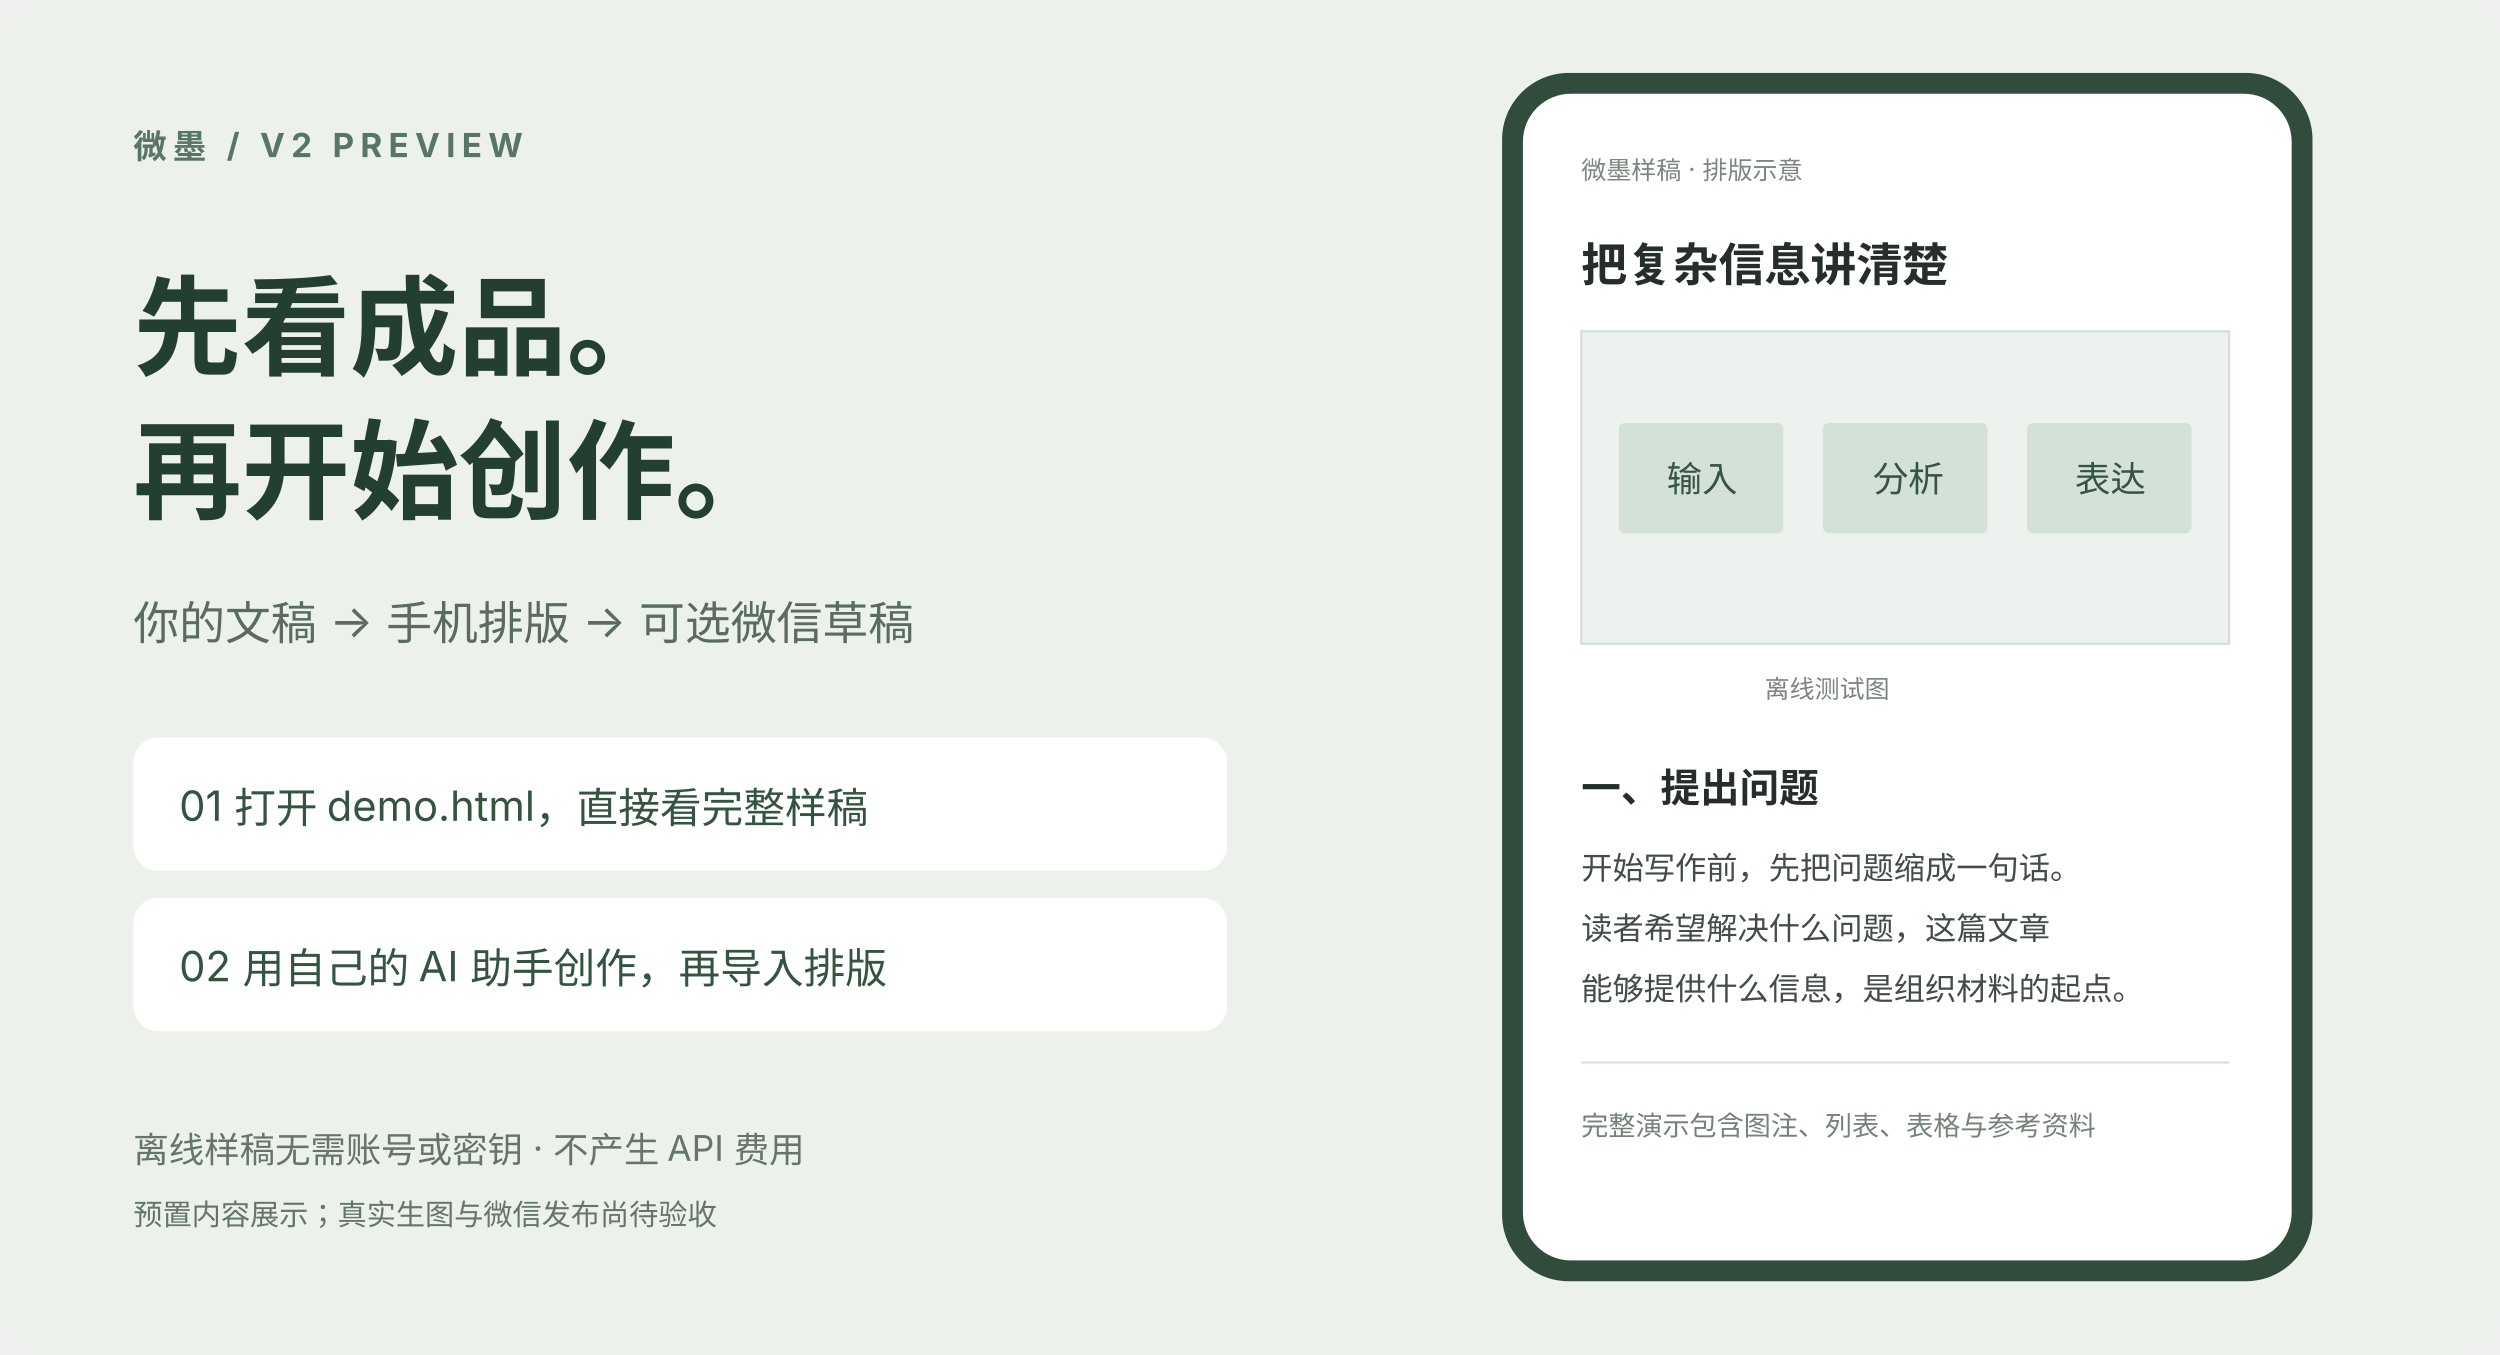
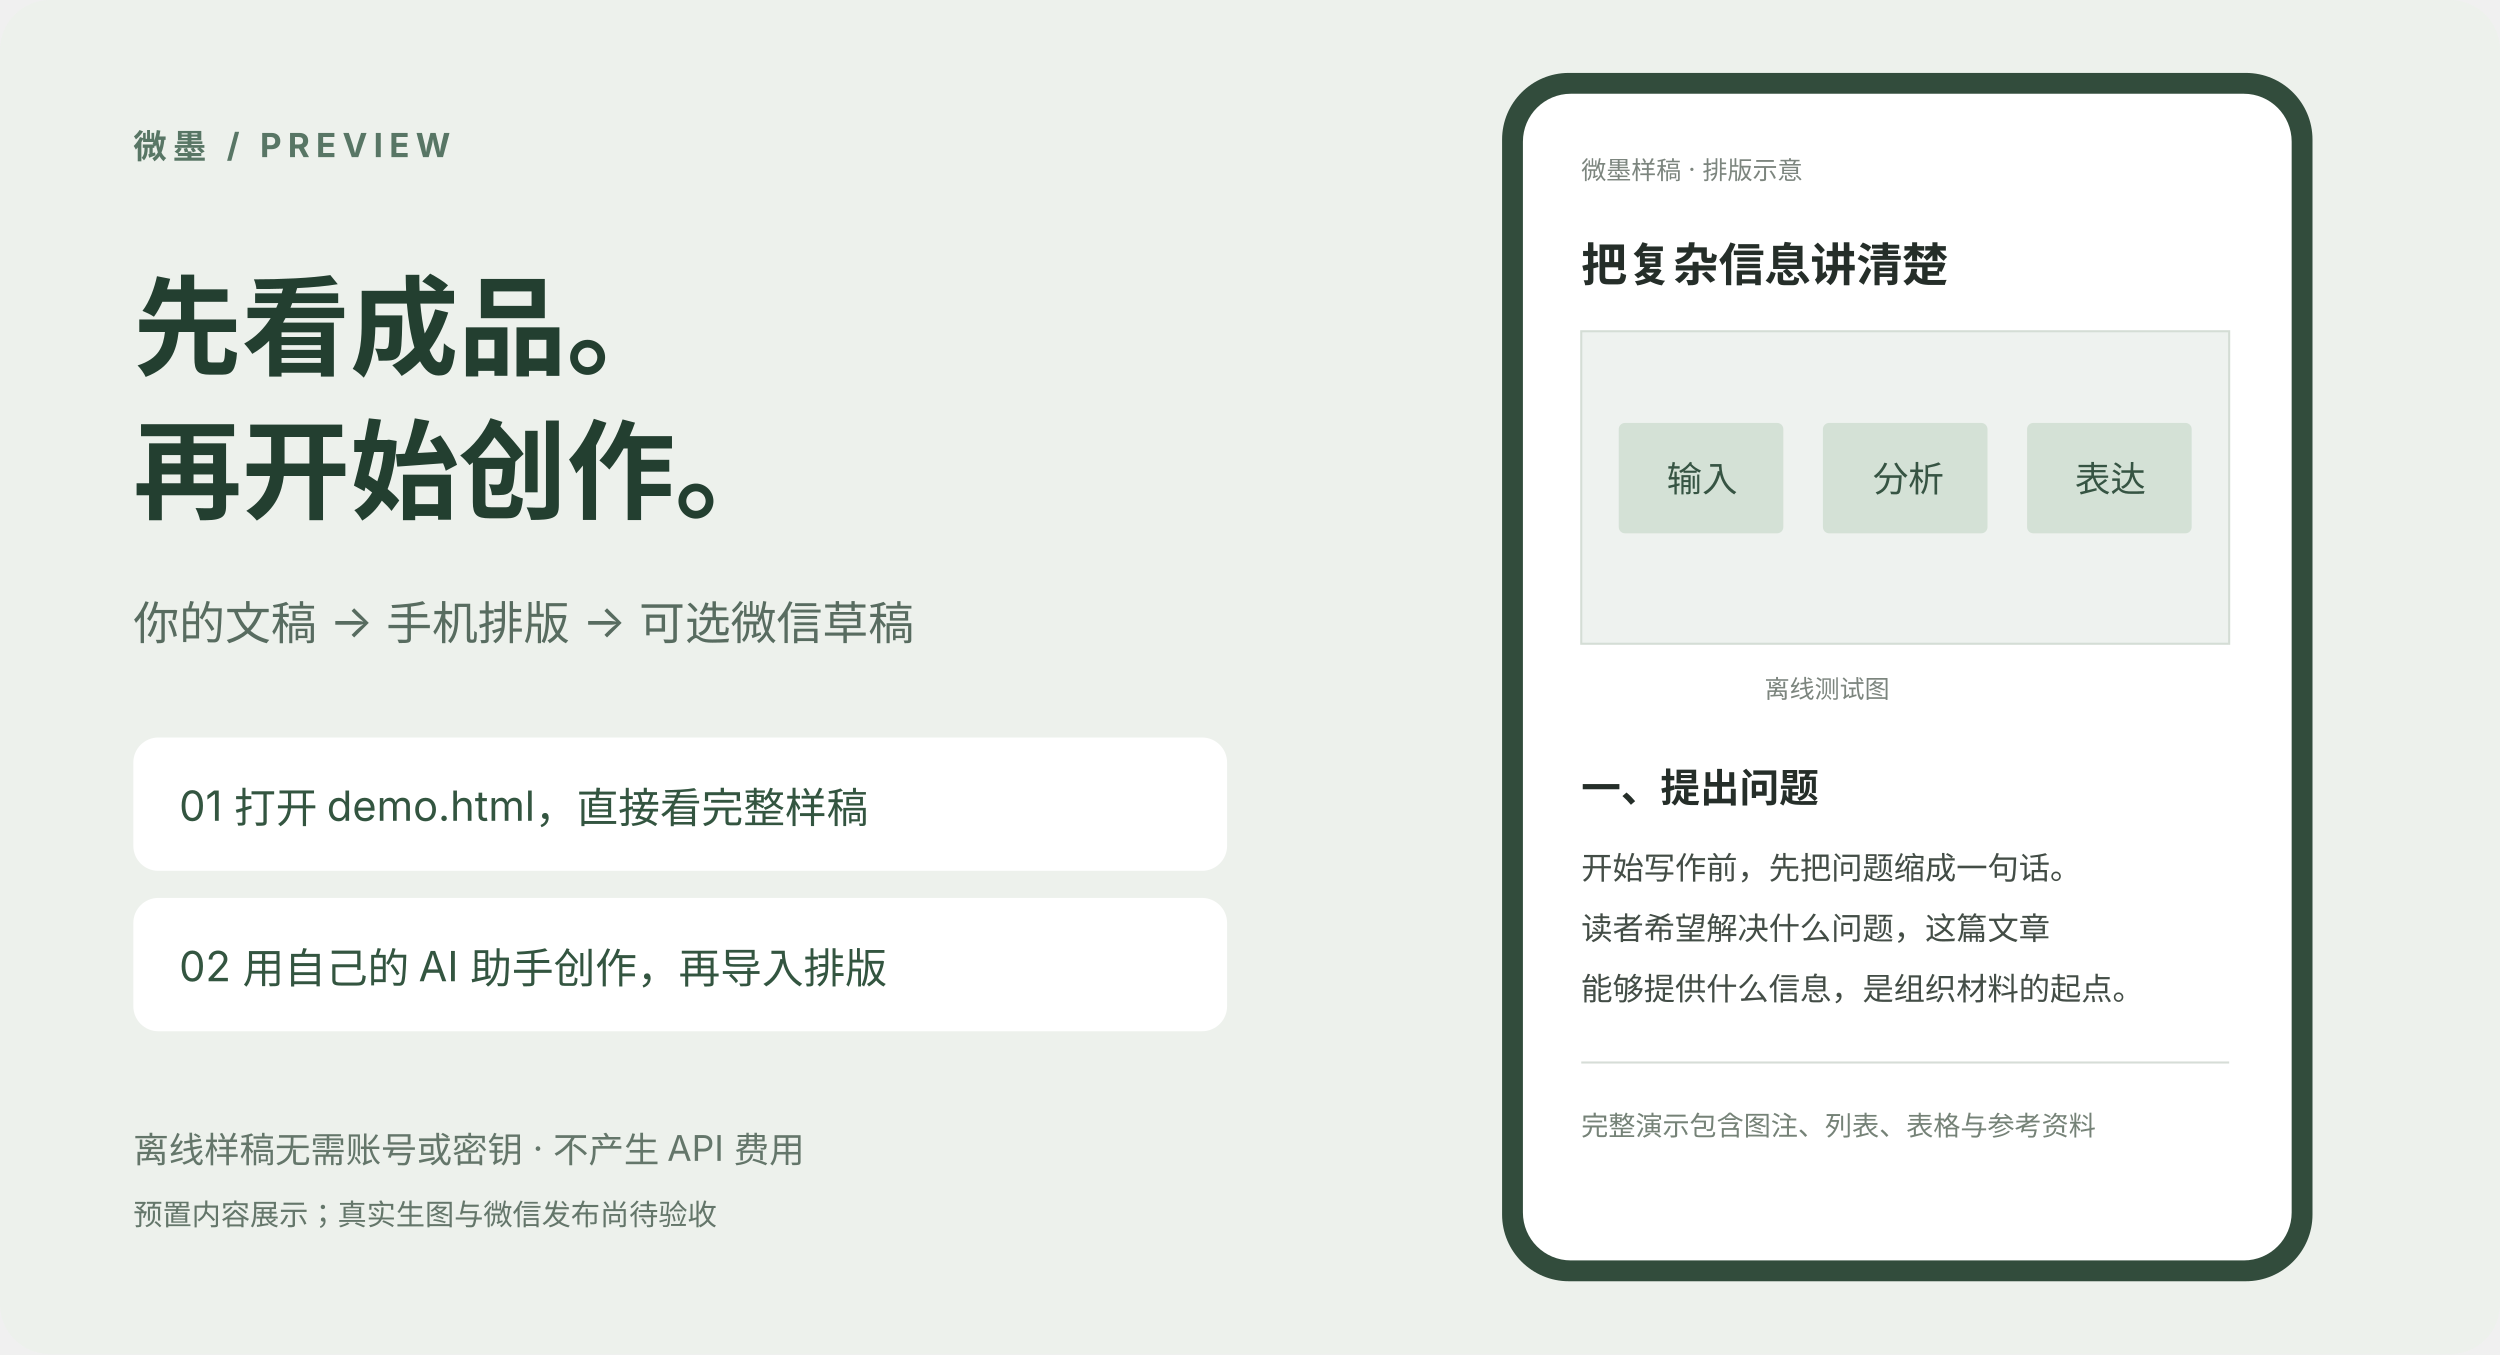
<svg xmlns="http://www.w3.org/2000/svg" width="1200" height="650" viewBox="0 0 1200 650">
  <rect width="1200" height="650" rx="24" fill="#edf1ec" />
  <g font-family="system-ui, -apple-system, PingFang SC, Microsoft YaHei, sans-serif">
-     <text x="64" y="76" font-size="16" font-weight="700" fill="#587665" letter-spacing="3">微墨 / V2 PREVIEW</text>
+     <text x="64" y="76" font-size="16" font-weight="700" fill="#587665" letter-spacing="3">微墨 / PREVIEW</text>
    <text x="64" y="176" font-size="52" font-weight="700" fill="#233f30">先看成品。</text>
    <text x="64" y="245" font-size="52" font-weight="700" fill="#233f30">再开始创作。</text>
    <text x="64" y="307" font-size="22" fill="#586c60">你的文稿 → 手机排版 → 可选微信草稿</text>
    <rect x="64" y="354" width="525" height="64" rx="12" fill="white" />
    <text x="86" y="394" font-size="20" fill="#335540">01  打开 demo.html，直接看完整样稿</text>
    <rect x="64" y="431" width="525" height="64" rx="12" fill="white" />
    <text x="86" y="471" font-size="20" fill="#335540">02  用自己的 AI 助手创作，再导入排版</text>
    <text x="64" y="558" font-size="17" fill="#64766a">离线样稿无需账号或密钥 · 不产生 API 费用</text>
    <text x="64" y="588" font-size="14" fill="#64766a">预置内容展示；真实生图与微信发布尚待验收</text>
    <rect x="721" y="35" width="389" height="580" rx="32" fill="#324c3c" />
    <rect x="731" y="45" width="369" height="560" rx="23" fill="white" />
    <text x="759" y="86" font-size="12" fill="#7c857e">微墨样稿 · 排版示意</text>
    <text x="759" y="135" font-size="22" fill="#252e29" font-weight="700">把复杂信息讲清楚</text>
    <rect x="759" y="159" width="311" height="150" fill="#eef2ef" stroke="#d4ddd5" />
    <g fill="#d4e1d6">
      <rect x="777" y="203" width="79" height="53" rx="3" />
      <rect x="875" y="203" width="79" height="53" rx="3" />
      <rect x="973" y="203" width="79" height="53" rx="3" />
    </g>
    <g font-size="17" fill="#365443">
      <text x="800" y="236">输入</text>
      <text x="899" y="236">分析</text>
      <text x="996" y="236">表达</text>
    </g>
    <text x="847" y="335" font-size="12" fill="#7c857e">离线测试图</text>
    <text x="759" y="385" font-size="19" font-weight="700" fill="#252e29">一、提出问题</text>
    <g font-size="15" fill="#434d46">
      <text x="759" y="422">开始写作前，先把问题缩成一句话。</text>
      <text x="759" y="451">读者希望解决什么问题，这篇文章</text>
      <text x="759" y="480">能够提供什么信息，是组织材料的起点。</text>
    </g>
    <line x1="759" y1="510" x2="1070" y2="510" stroke="#d6ddd7" />
    <text x="759" y="545" font-size="13" fill="#758277">完整演示包含图注、列表、表格与参考资料</text>
  </g>
</svg>
